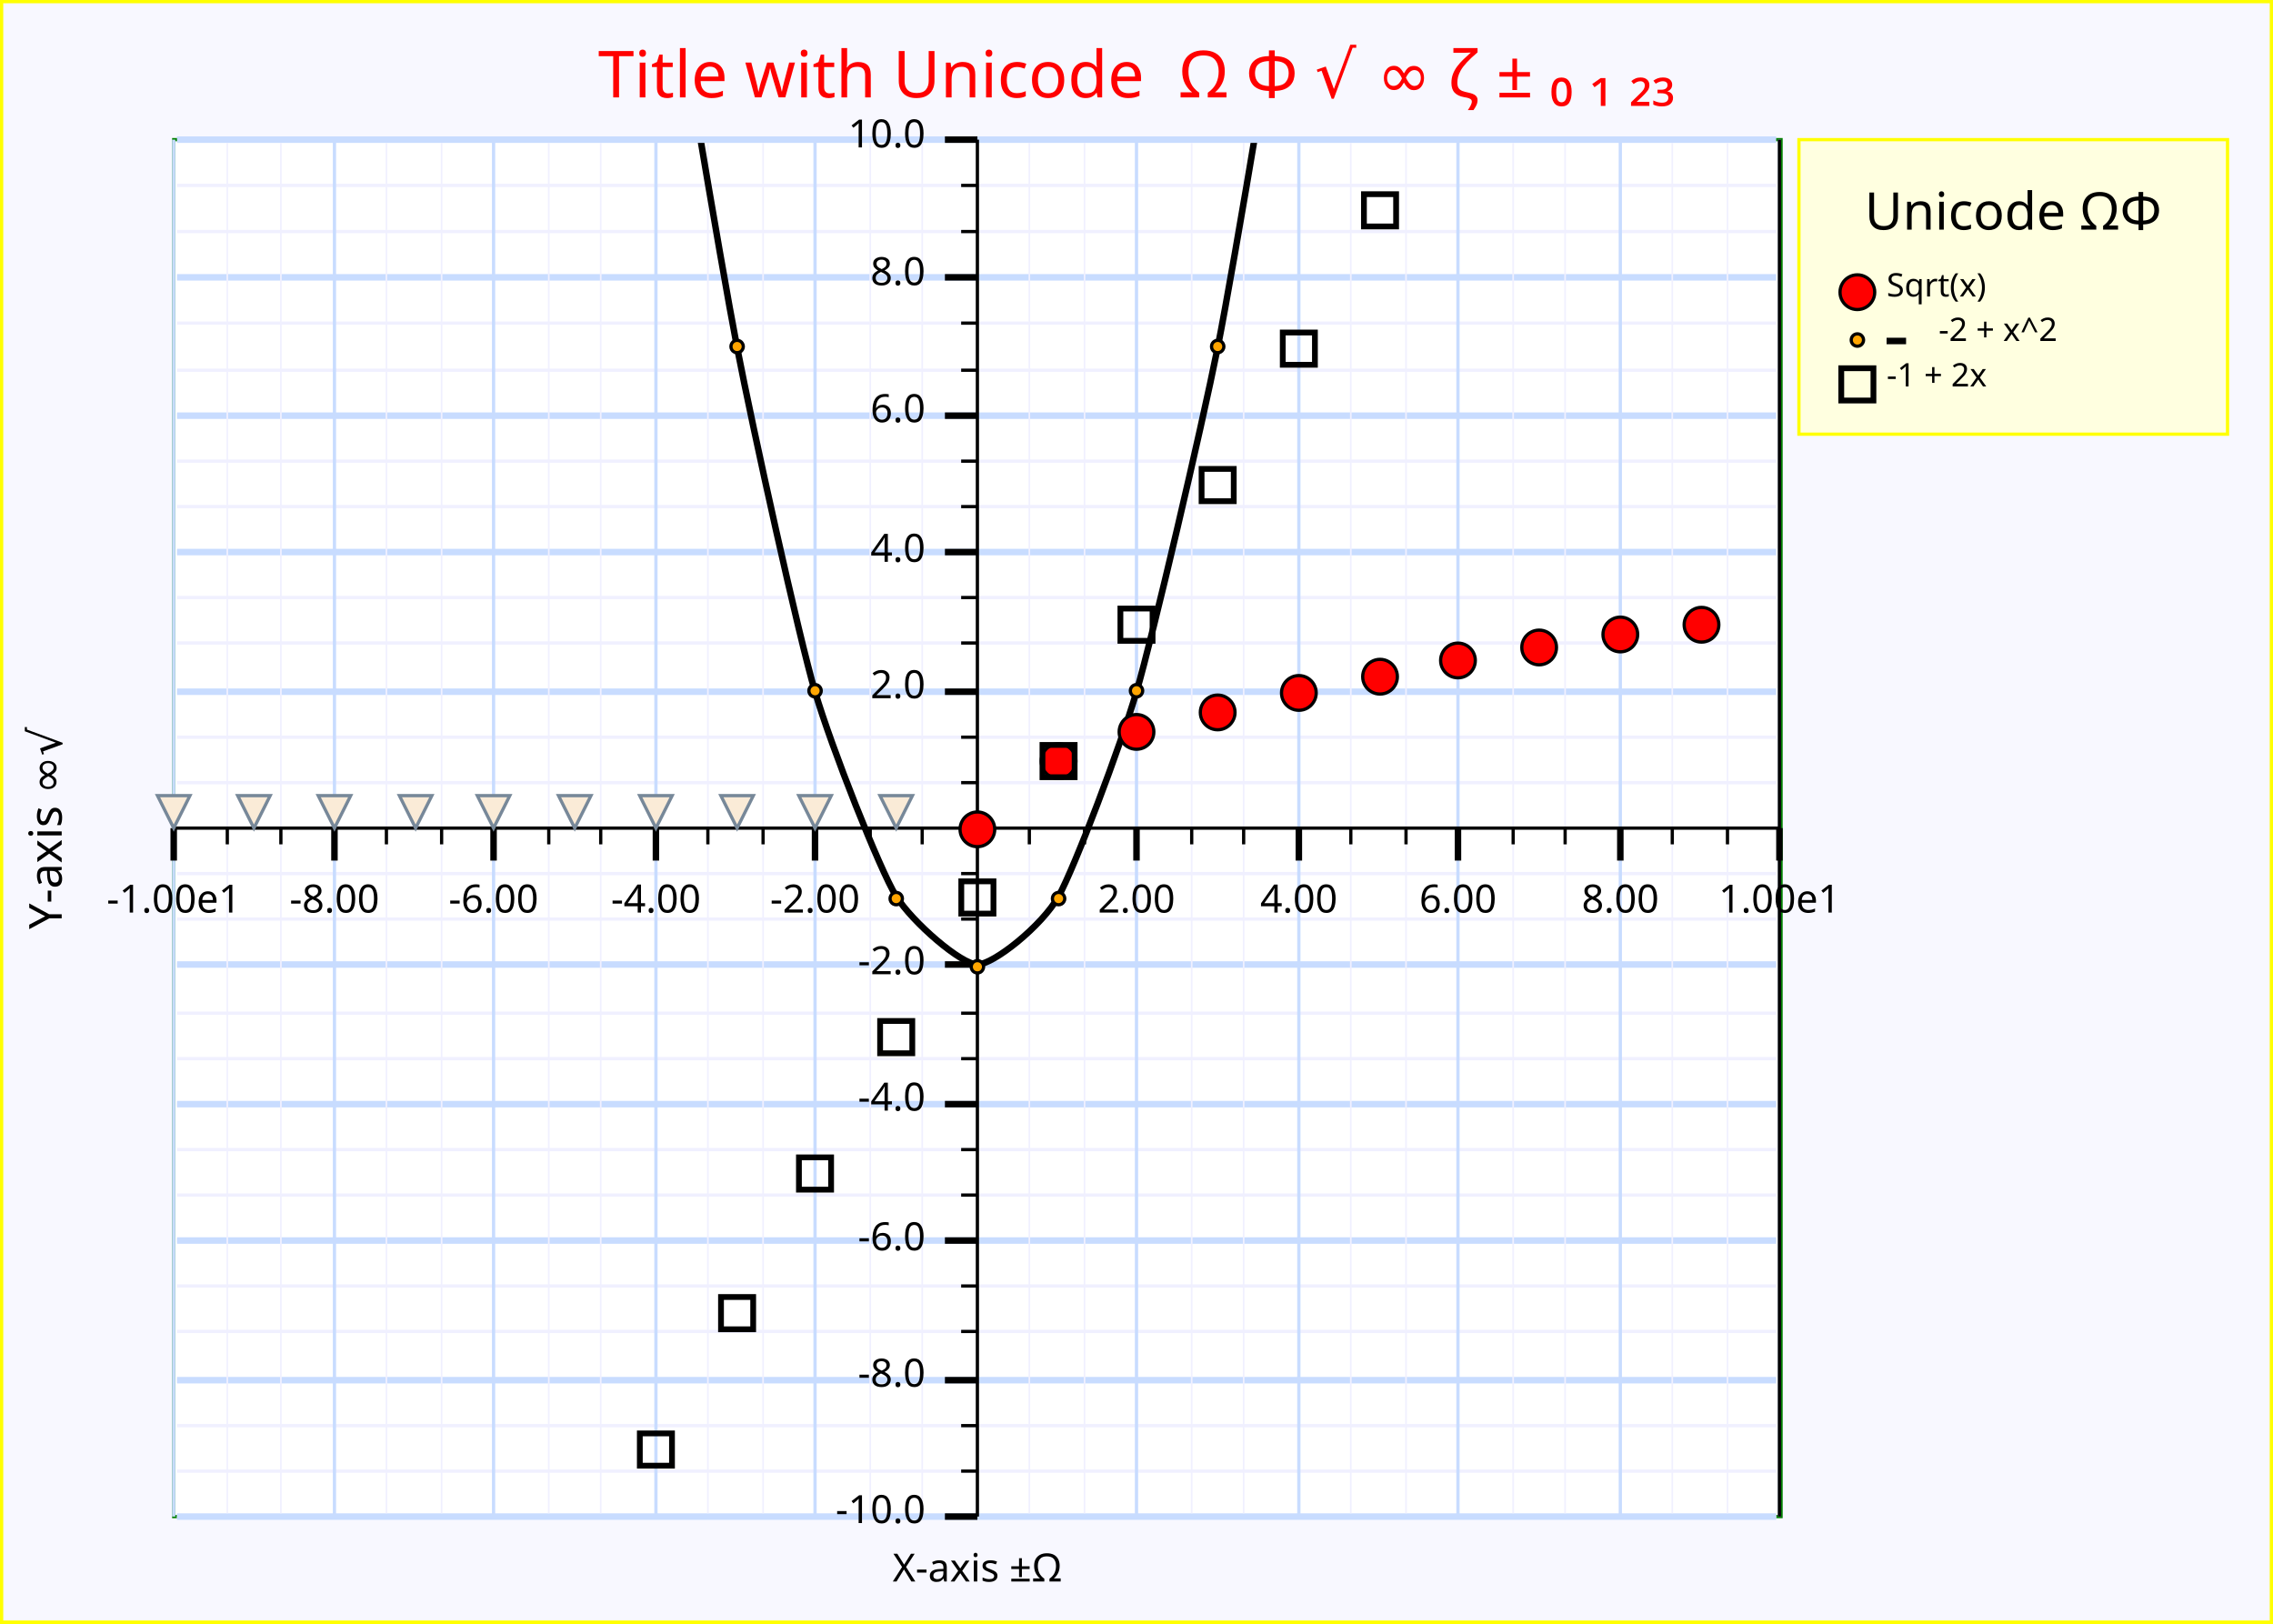
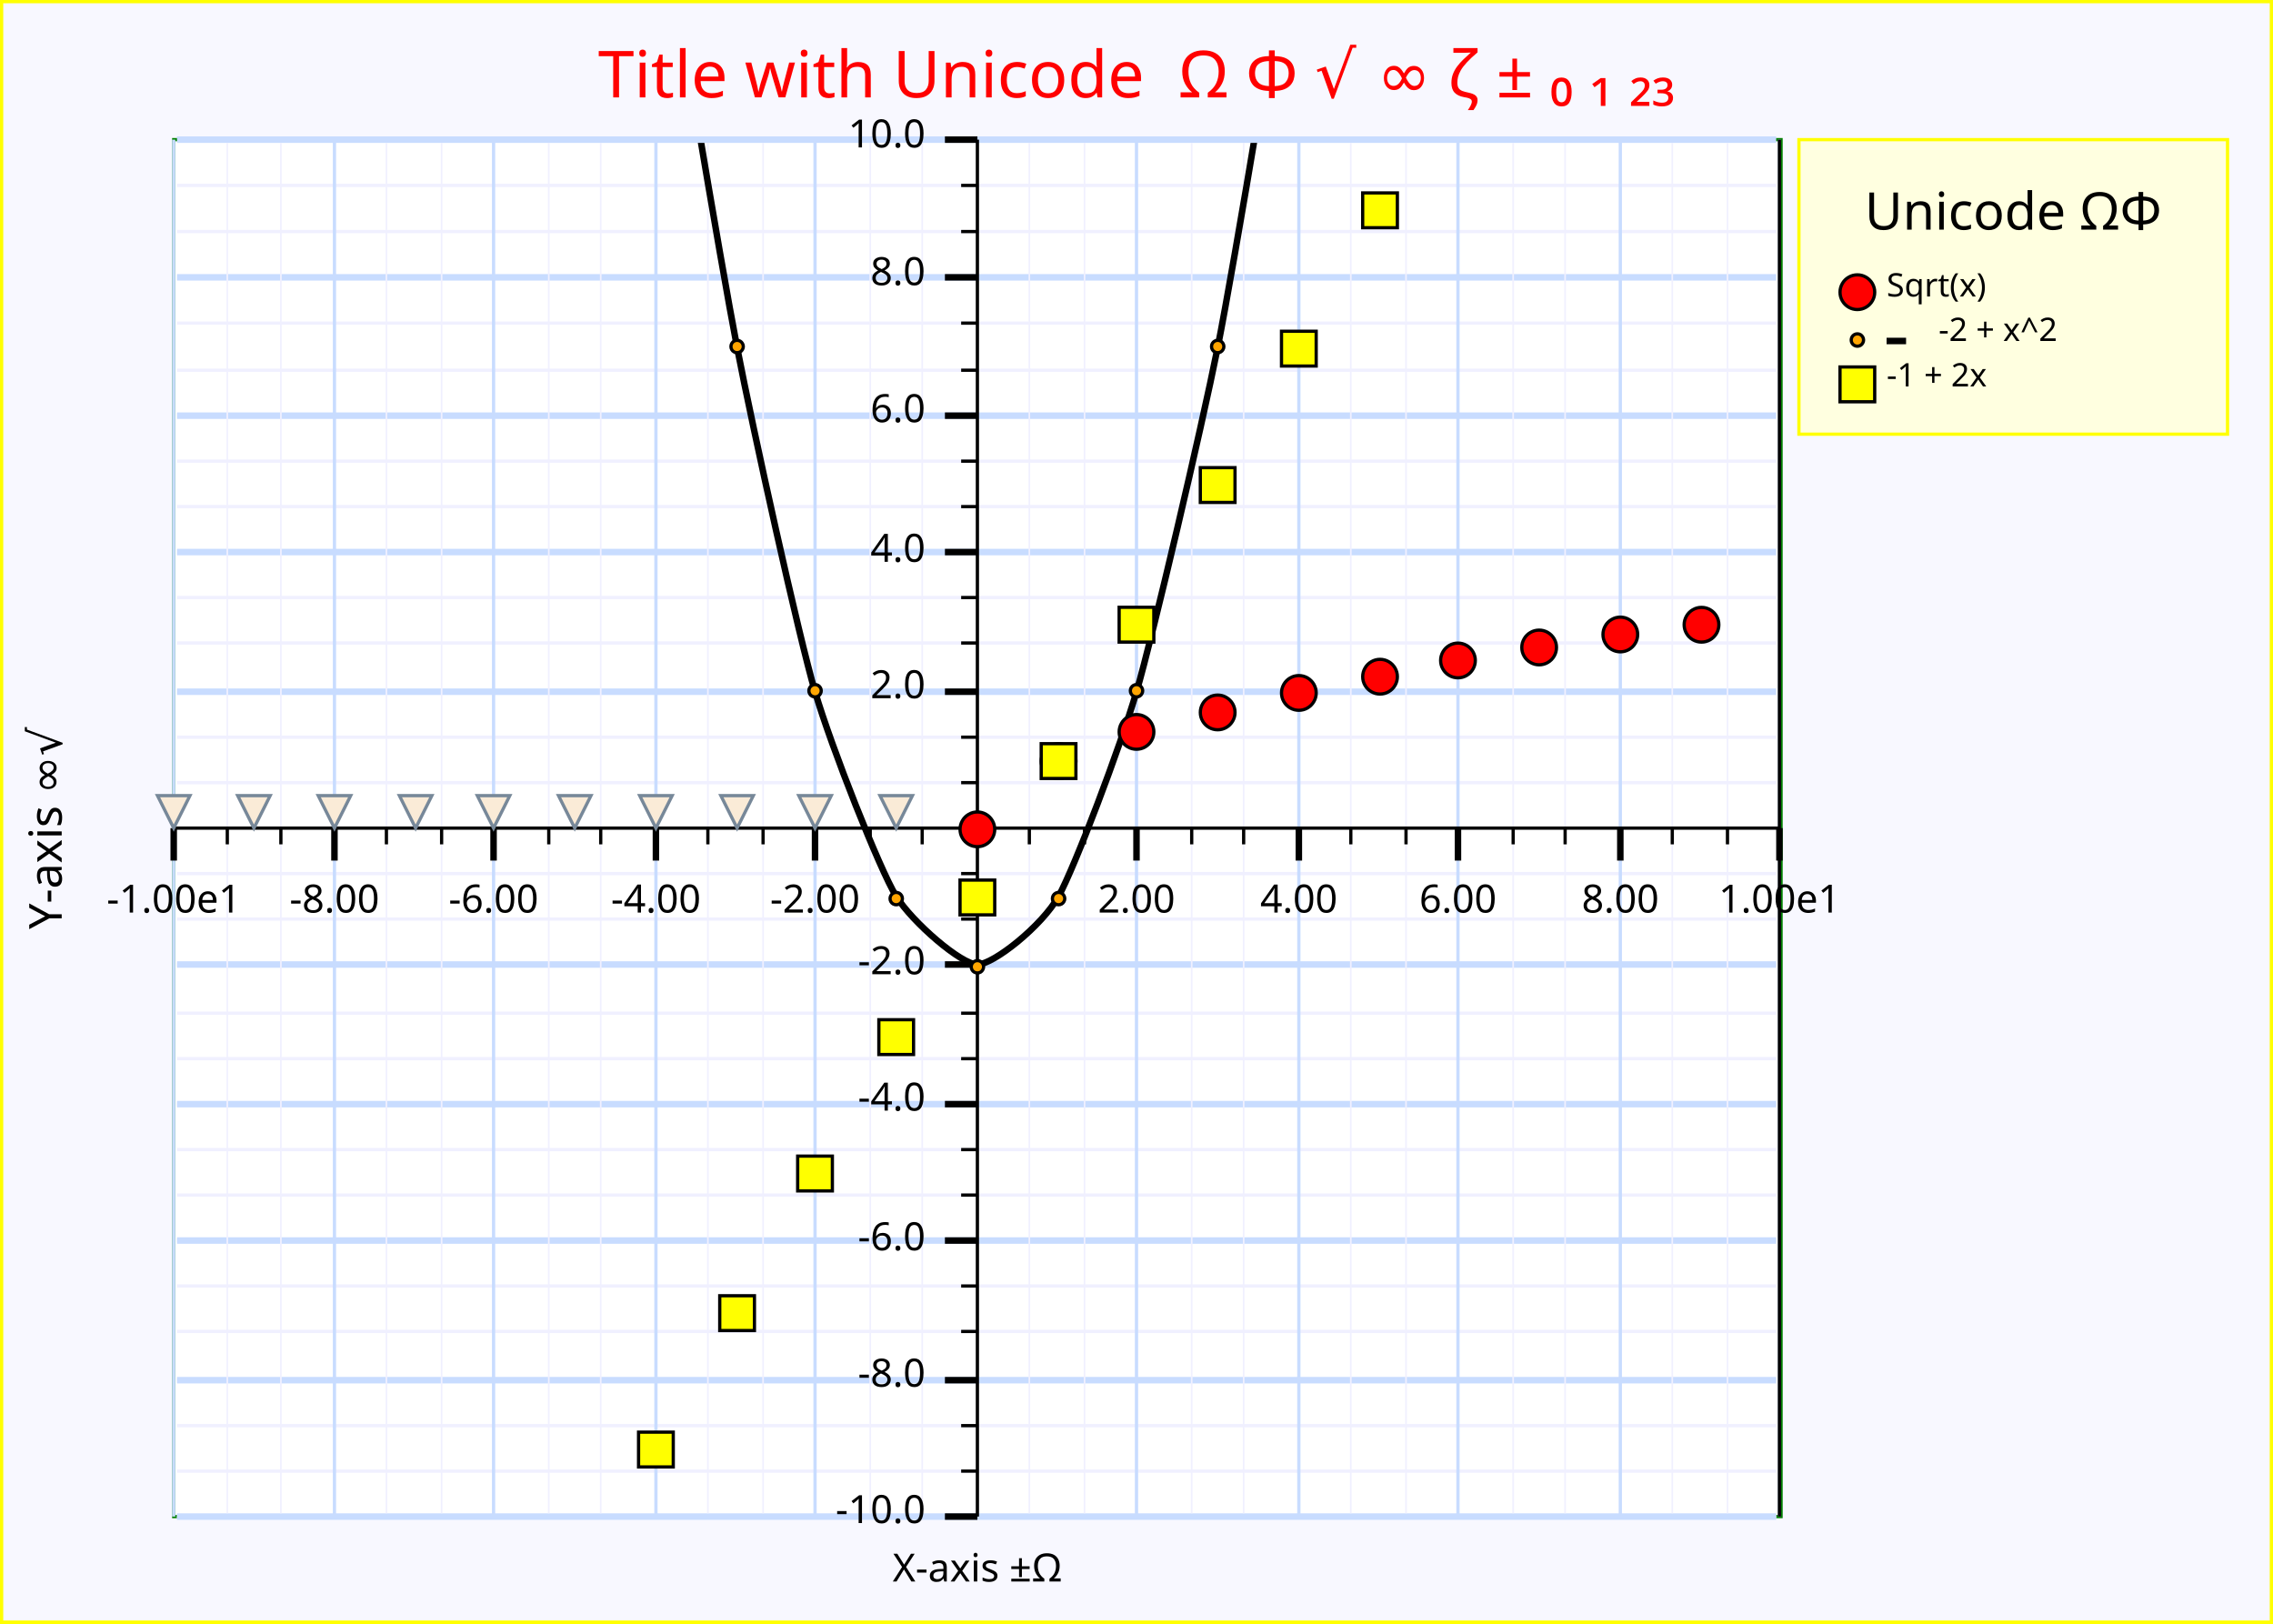
<svg xmlns="http://www.w3.org/2000/svg" width="700" height="500" version="1.1">
  <clipPath id="plot_window">
    <rect x="54.5" y="44" width="493" height="422" />
  </clipPath>
  <g id="imageBackground" stroke="rgb(255,255,0)" fill="rgb(248,248,255)" stroke-width="2">
    <rect x="0" y="0" width="700" height="500" />
  </g>
  <g id="plotBackground" stroke="rgb(0,128,0)" fill="rgb(255,255,255)" stroke-width="1">
    <rect x="53.5" y="43" width="495" height="424" />
  </g>
  <g id="yMinorGrid" stroke="rgb(240,240,255)" stroke-width="1">
    <path d="M54.5,241 L547,241  M54.5,227 L547,227  M54.5,198 L547,198  M54.5,184 L547,184  M54.5,156 L547,156  M54.5,142 L547,142  M54.5,114 L547,114  M54.5,99.5 L547,99.5  M54.5,71.3 L547,71.3  M54.5,57.1 L547,57.1  M54.5,269 L547,269  M54.5,283 L547,283  M54.5,297 L547,297  M54.5,312 L547,312  M54.5,326 L547,326  M54.5,340 L547,340  M54.5,340 L547,340  M54.5,354 L547,354  M54.5,368 L547,368  M54.5,382 L547,382  M54.5,396 L547,396  M54.5,410 L547,410  M54.5,425 L547,425  M54.5,439 L547,439  M54.5,453 L547,453  M54.5,467 L547,467  M54.5,467 L547,467  " fill="none" />
  </g>
  <g id="yMajorGrid" stroke="rgb(200,220,255)" stroke-width="2">
    <path d="M54.5,213 L547,213  M54.5,170 L547,170  M54.5,128 L547,128  M54.5,85.4 L547,85.4  M54.5,43 L547,43  M54.5,297 L547,297  M54.5,340 L547,340  M54.5,382 L547,382  M54.5,425 L547,425  M54.5,467 L547,467  " fill="none" />
  </g>
  <g id="xMinorGrid" stroke="rgb(240,240,255)" stroke-width="0.5">
    <path d="M317,44 L317,466  M334,44 L334,466  M367,44 L367,466  M383,44 L383,466  M416,44 L416,466  M433,44 L433,466  M466,44 L466,466  M482,44 L482,466  M515,44 L515,466  M532,44 L532,466  M284,44 L284,466  M268,44 L268,466  M235,44 L235,466  M218,44 L218,466  M185,44 L185,466  M169,44 L169,466  M136,44 L136,466  M119,44 L119,466  M86.5,44 L86.5,466  M70,44 L70,466  " fill="none" />
  </g>
  <g id="xMajorGrid" stroke="rgb(200,220,255)" stroke-width="1">
    <path d="M350,43 L350,467  M400,43 L400,467  M449,43 L449,467  M499,43 L499,467  M548,43 L548,467  M251,43 L251,467  M202,43 L202,467  M152,43 L152,467  M103,43 L103,467  M53.5,43 L53.5,467  " fill="none" />
  </g>
  <g id="yAxis" stroke="rgb(0,0,0)" stroke-width="1">
    <line x1="301" y1="43" x2="301" y2="467" />
    <line x1="548" y1="43" x2="548" y2="467" />
  </g>
  <g id="xAxis" stroke="rgb(0,0,0)" stroke-width="1">
    <line x1="53.5" y1="255" x2="548" y2="255" />
  </g>
  <g id="yMinorTicks" stroke="rgb(0,0,0)" stroke-width="1">
    <path d="M296,241 L301,241  M296,227 L301,227  M296,198 L301,198  M296,184 L301,184  M296,156 L301,156  M296,142 L301,142  M296,114 L301,114  M296,99.5 L301,99.5  M296,71.3 L301,71.3  M296,57.1 L301,57.1  M296,269 L301,269  M296,283 L301,283  M296,297 L301,297  M296,312 L301,312  M296,326 L301,326  M296,340 L301,340  M296,340 L301,340  M296,354 L301,354  M296,368 L301,368  M296,382 L301,382  M296,396 L301,396  M296,410 L301,410  M296,425 L301,425  M296,439 L301,439  M296,453 L301,453  M296,467 L301,467  M296,467 L301,467  " fill="none" />
  </g>
  <g id="xMinorTicks" stroke="rgb(0,0,0)" stroke-width="1">
    <path d="M317,255 L317,260  M334,255 L334,260  M367,255 L367,260  M383,255 L383,260  M416,255 L416,260  M433,255 L433,260  M466,255 L466,260  M482,255 L482,260  M515,255 L515,260  M532,255 L532,260  M284,255 L284,260  M268,255 L268,260  M235,255 L235,260  M218,255 L218,260  M185,255 L185,260  M169,255 L169,260  M136,255 L136,260  M119,255 L119,260  M86.5,255 L86.5,260  M70,255 L70,260  " fill="none" />
  </g>
  <g id="yMajorTicks" stroke="rgb(0,0,0)" stroke-width="2">
    <path d="M291,213 L301,213  M291,170 L301,170  M291,128 L301,128  M291,85.4 L301,85.4  M291,43 L301,43  M291,297 L301,297  M291,340 L301,340  M291,382 L301,382  M291,425 L301,425  M291,467 L301,467  " fill="none" />
  </g>
  <g id="xMajorTicks" stroke="rgb(0,0,0)" stroke-width="2">
    <path d="M350,255 L350,265  M400,255 L400,265  M449,255 L449,265  M499,255 L499,265  M548,255 L548,265  M251,255 L251,265  M202,255 L202,265  M152,255 L152,265  M103,255 L103,265  M53.5,255 L53.5,265  " fill="none" />
  </g>
  <g id="xTicksValues">
    <text x="350" y="281" text-anchor="middle" font-size="12" font-family="Lucida Sans Unicode">2.00	</text>
    <text x="400" y="281" text-anchor="middle" font-size="12" font-family="Lucida Sans Unicode">4.00	</text>
    <text x="449" y="281" text-anchor="middle" font-size="12" font-family="Lucida Sans Unicode">6.00	</text>
    <text x="499" y="281" text-anchor="middle" font-size="12" font-family="Lucida Sans Unicode">8.00	</text>
    <text x="548" y="281" text-anchor="middle" font-size="12" font-family="Lucida Sans Unicode">1.00e1	</text>
    <text x="251" y="281" text-anchor="middle" font-size="12" font-family="Lucida Sans Unicode">-2.00	</text>
    <text x="202" y="281" text-anchor="middle" font-size="12" font-family="Lucida Sans Unicode">-4.00	</text>
    <text x="152" y="281" text-anchor="middle" font-size="12" font-family="Lucida Sans Unicode">-6.00	</text>
    <text x="103" y="281" text-anchor="middle" font-size="12" font-family="Lucida Sans Unicode">-8.00	</text>
    <text x="53.5" y="281" text-anchor="middle" font-size="12" font-family="Lucida Sans Unicode">-1.00e1	</text>
  </g>
  <g id="yTicksValues">
    <text x="285" y="215" text-anchor="end" font-size="12" font-family="Lucida Sans Unicode">2.0	</text>
    <text x="285" y="173" text-anchor="end" font-size="12" font-family="Lucida Sans Unicode">4.0	</text>
    <text x="285" y="130" text-anchor="end" font-size="12" font-family="Lucida Sans Unicode">6.0	</text>
    <text x="285" y="87.8" text-anchor="end" font-size="12" font-family="Lucida Sans Unicode">8.0	</text>
    <text x="285" y="45.4" text-anchor="end" font-size="12" font-family="Lucida Sans Unicode">10.0	</text>
    <text x="285" y="300" text-anchor="end" font-size="12" font-family="Lucida Sans Unicode">-2.0	</text>
    <text x="285" y="342" text-anchor="end" font-size="12" font-family="Lucida Sans Unicode">-4.0	</text>
    <text x="285" y="385" text-anchor="end" font-size="12" font-family="Lucida Sans Unicode">-6.0	</text>
    <text x="285" y="427" text-anchor="end" font-size="12" font-family="Lucida Sans Unicode">-8.0	</text>
    <text x="285" y="469" text-anchor="end" font-size="12" font-family="Lucida Sans Unicode">-10.0	</text>
  </g>
  <g id="yLabel">
    <text x="19" y="255" text-anchor="middle" transform="rotate(-90 19 255)" font-size="14" font-family="Lucida Sans Unicode">Y-axis ∞√	</text>
  </g>
  <g id="xLabel">
    <text x="301" y="487" text-anchor="middle" font-size="12" font-family="Lucida Sans Unicode">X-axis ±Ω	</text>
  </g>
  <g id="plotLines" stroke-width="2">
    <g clip-path="url(#plot_window)" stroke="rgb(0,0,0)" stroke-width="2">
      <path d="M53.5,-1.82e+03 S73.3,-1.5e+03 78.2,-1.42e+03 S98,-1.13e+03 103,-1.06e+03 S123,-801 128,-741 S148,-517 152,-466 S172,-275 177,-233 S197,-75.7 202,-41.8 S222,81.2 227,107 S246,196 251,213 S271,268 276,276 S296,297 301,297 S321,285 326,276 S345,230 350,213 S370,132 375,107 S395,-7.88 400,-41.8 S420,-190 425,-233 S444,-415 449,-466 S469,-682 474,-741 S494,-992 499,-1.06e+03 S519,-1.34e+03 524,-1.42e+03 S548,-1.86e+03 548,-1.82e+03 " fill="none" />
    </g>
  </g>
  <g id="plotPoints" clip-path="url(#plot_window)">
    <g stroke="rgb(0,0,0)" fill="rgb(255,0,0)">
      <text x="301" y="259" text-anchor="middle" font-size="14" font-family="Lucida Sans Unicode">●	</text>
      <text x="326" y="238" text-anchor="middle" font-size="14" font-family="Lucida Sans Unicode">●	</text>
      <text x="350" y="229" text-anchor="middle" font-size="14" font-family="Lucida Sans Unicode">●	</text>
      <text x="375" y="223" text-anchor="middle" font-size="14" font-family="Lucida Sans Unicode">●	</text>
      <text x="400" y="217" text-anchor="middle" font-size="14" font-family="Lucida Sans Unicode">●	</text>
      <text x="425" y="212" text-anchor="middle" font-size="14" font-family="Lucida Sans Unicode">●	</text>
      <text x="449" y="207" text-anchor="middle" font-size="14" font-family="Lucida Sans Unicode">●	</text>
      <text x="474" y="203" text-anchor="middle" font-size="14" font-family="Lucida Sans Unicode">●	</text>
      <text x="499" y="199" text-anchor="middle" font-size="14" font-family="Lucida Sans Unicode">●	</text>
      <text x="524" y="196" text-anchor="middle" font-size="14" font-family="Lucida Sans Unicode">●	</text>
    </g>
    <g stroke="rgb(0,0,0)" fill="rgb(255,165,0)">
      <text x="227" y="108" text-anchor="middle" font-size="5" font-family="Lucida Sans Unicode">●	</text>
      <text x="251" y="214" text-anchor="middle" font-size="5" font-family="Lucida Sans Unicode">●	</text>
      <text x="276" y="278" text-anchor="middle" font-size="5" font-family="Lucida Sans Unicode">●	</text>
      <text x="301" y="299" text-anchor="middle" font-size="5" font-family="Lucida Sans Unicode">●	</text>
      <text x="326" y="278" text-anchor="middle" font-size="5" font-family="Lucida Sans Unicode">●	</text>
      <text x="350" y="214" text-anchor="middle" font-size="5" font-family="Lucida Sans Unicode">●	</text>
      <text x="375" y="108" text-anchor="middle" font-size="5" font-family="Lucida Sans Unicode">●	</text>
    </g>
    <g stroke="rgb(0,0,0)" fill="rgb(255,255,0)">
-       <text x="202" y="450" text-anchor="middle" font-size="14" font-family="Lucida Sans Unicode">□	</text>
-       <text x="227" y="408" text-anchor="middle" font-size="14" font-family="Lucida Sans Unicode">□	</text>
-       <text x="251" y="365" text-anchor="middle" font-size="14" font-family="Lucida Sans Unicode">□	</text>
-       <text x="276" y="323" text-anchor="middle" font-size="14" font-family="Lucida Sans Unicode">□	</text>
-       <text x="301" y="280" text-anchor="middle" font-size="14" font-family="Lucida Sans Unicode">□	</text>
-       <text x="326" y="238" text-anchor="middle" font-size="14" font-family="Lucida Sans Unicode">□	</text>
-       <text x="350" y="196" text-anchor="middle" font-size="14" font-family="Lucida Sans Unicode">□	</text>
-       <text x="375" y="153" text-anchor="middle" font-size="14" font-family="Lucida Sans Unicode">□	</text>
-       <text x="400" y="111" text-anchor="middle" font-size="14" font-family="Lucida Sans Unicode">□	</text>
-       <text x="425" y="68.4" text-anchor="middle" font-size="14" font-family="Lucida Sans Unicode">□	</text>
+       <text x="202" y="450" text-anchor="middle" font-size="14" font-family="Lucida Sans Unicode">■	</text>
+       <text x="227" y="408" text-anchor="middle" font-size="14" font-family="Lucida Sans Unicode">■	</text>
+       <text x="251" y="365" text-anchor="middle" font-size="14" font-family="Lucida Sans Unicode">■	</text>
+       <text x="276" y="323" text-anchor="middle" font-size="14" font-family="Lucida Sans Unicode">■	</text>
+       <text x="301" y="280" text-anchor="middle" font-size="14" font-family="Lucida Sans Unicode">■	</text>
+       <text x="326" y="238" text-anchor="middle" font-size="14" font-family="Lucida Sans Unicode">■	</text>
+       <text x="350" y="196" text-anchor="middle" font-size="14" font-family="Lucida Sans Unicode">■	</text>
+       <text x="375" y="153" text-anchor="middle" font-size="14" font-family="Lucida Sans Unicode">■	</text>
+       <text x="400" y="111" text-anchor="middle" font-size="14" font-family="Lucida Sans Unicode">■	</text>
+       <text x="425" y="68.4" text-anchor="middle" font-size="14" font-family="Lucida Sans Unicode">■	</text>
    </g>
  </g>
  <g id="limitPoints" stroke="rgb(119,136,153)" fill="rgb(250,235,215)">
    <polygon points=" 48.5,245 58.5,245 53.5,255" />
    <polygon points=" 73.2,245 83.2,245 78.2,255" />
    <polygon points=" 98,245 108,245 103,255" />
    <polygon points=" 123,245 133,245 128,255" />
    <polygon points=" 147,245 157,245 152,255" />
    <polygon points=" 172,245 182,245 177,255" />
    <polygon points=" 197,245 207,245 202,255" />
    <polygon points=" 222,245 232,245 227,255" />
    <polygon points=" 246,245 256,245 251,255" />
    <polygon points=" 271,245 281,245 276,255" />
  </g>
  <g id="legendBackground" stroke="rgb(255,255,0)" fill="rgb(255,255,224)" stroke-width="1">
    <rect x="554" y="43" width="132" height="90.7" />
  </g>
  <g id="legendPoints">
    <g stroke="rgb(0,0,0)" fill="rgb(255,0,0)">
      <text x="572" y="93.6" text-anchor="middle" font-size="14" font-family="Lucida Sans Unicode">●	</text>
    </g>
    <g stroke="rgb(0,0,0)" fill="rgb(255,165,0)">
      <text x="572" y="106" text-anchor="middle" font-size="5" font-family="Lucida Sans Unicode">●	</text>
    </g>
    <g stroke="rgb(0,0,0)" fill="rgb(255,255,0)">
-       <text x="572" y="122" text-anchor="middle" font-size="14" font-family="Lucida Sans Unicode">□	</text>
+       <text x="572" y="122" text-anchor="middle" font-size="14" font-family="Lucida Sans Unicode">■	</text>
    </g>
  </g>
  <g id="legendLines">
    <g stroke="rgb(0,0,0)" stroke-width="2">
      <line x1="581" y1="105" x2="587" y2="105" />
    </g>
  </g>
  <g id="legendText">
    <text x="620" y="70.7" text-anchor="middle" font-size="16" font-family="Lucida Sans Unicode" font-weight="normal" textLength="104">Unicode ΩΦ	</text>
    <text x="581" y="91.3" font-size="10" font-family="Lucida Sans Unicode" font-weight="normal" textLength="43.2">Sqrt(x)	</text>
    <text x="597" y="105" font-size="10" font-family="Lucida Sans Unicode" font-weight="normal" textLength="48">-2 + x^2	</text>
    <text x="581" y="119" font-size="10" font-family="Lucida Sans Unicode" font-weight="normal" textLength="42">-1 + 2x	</text>
  </g>
  <g id="title" fill="rgb(255,0,0)">
    <text x="350" y="30" text-anchor="middle" font-size="20" font-family="Lucida Sans Unicode" font-weight="normal">Title with Unicode <sup>-α </sup> Ω Φ √ ∞ ζ ± ₀ ₁ ₂₃	</text>
  </g>
  <g id="plotXValues">
</g>
  <g id="plotYValues">
</g>
</svg>
